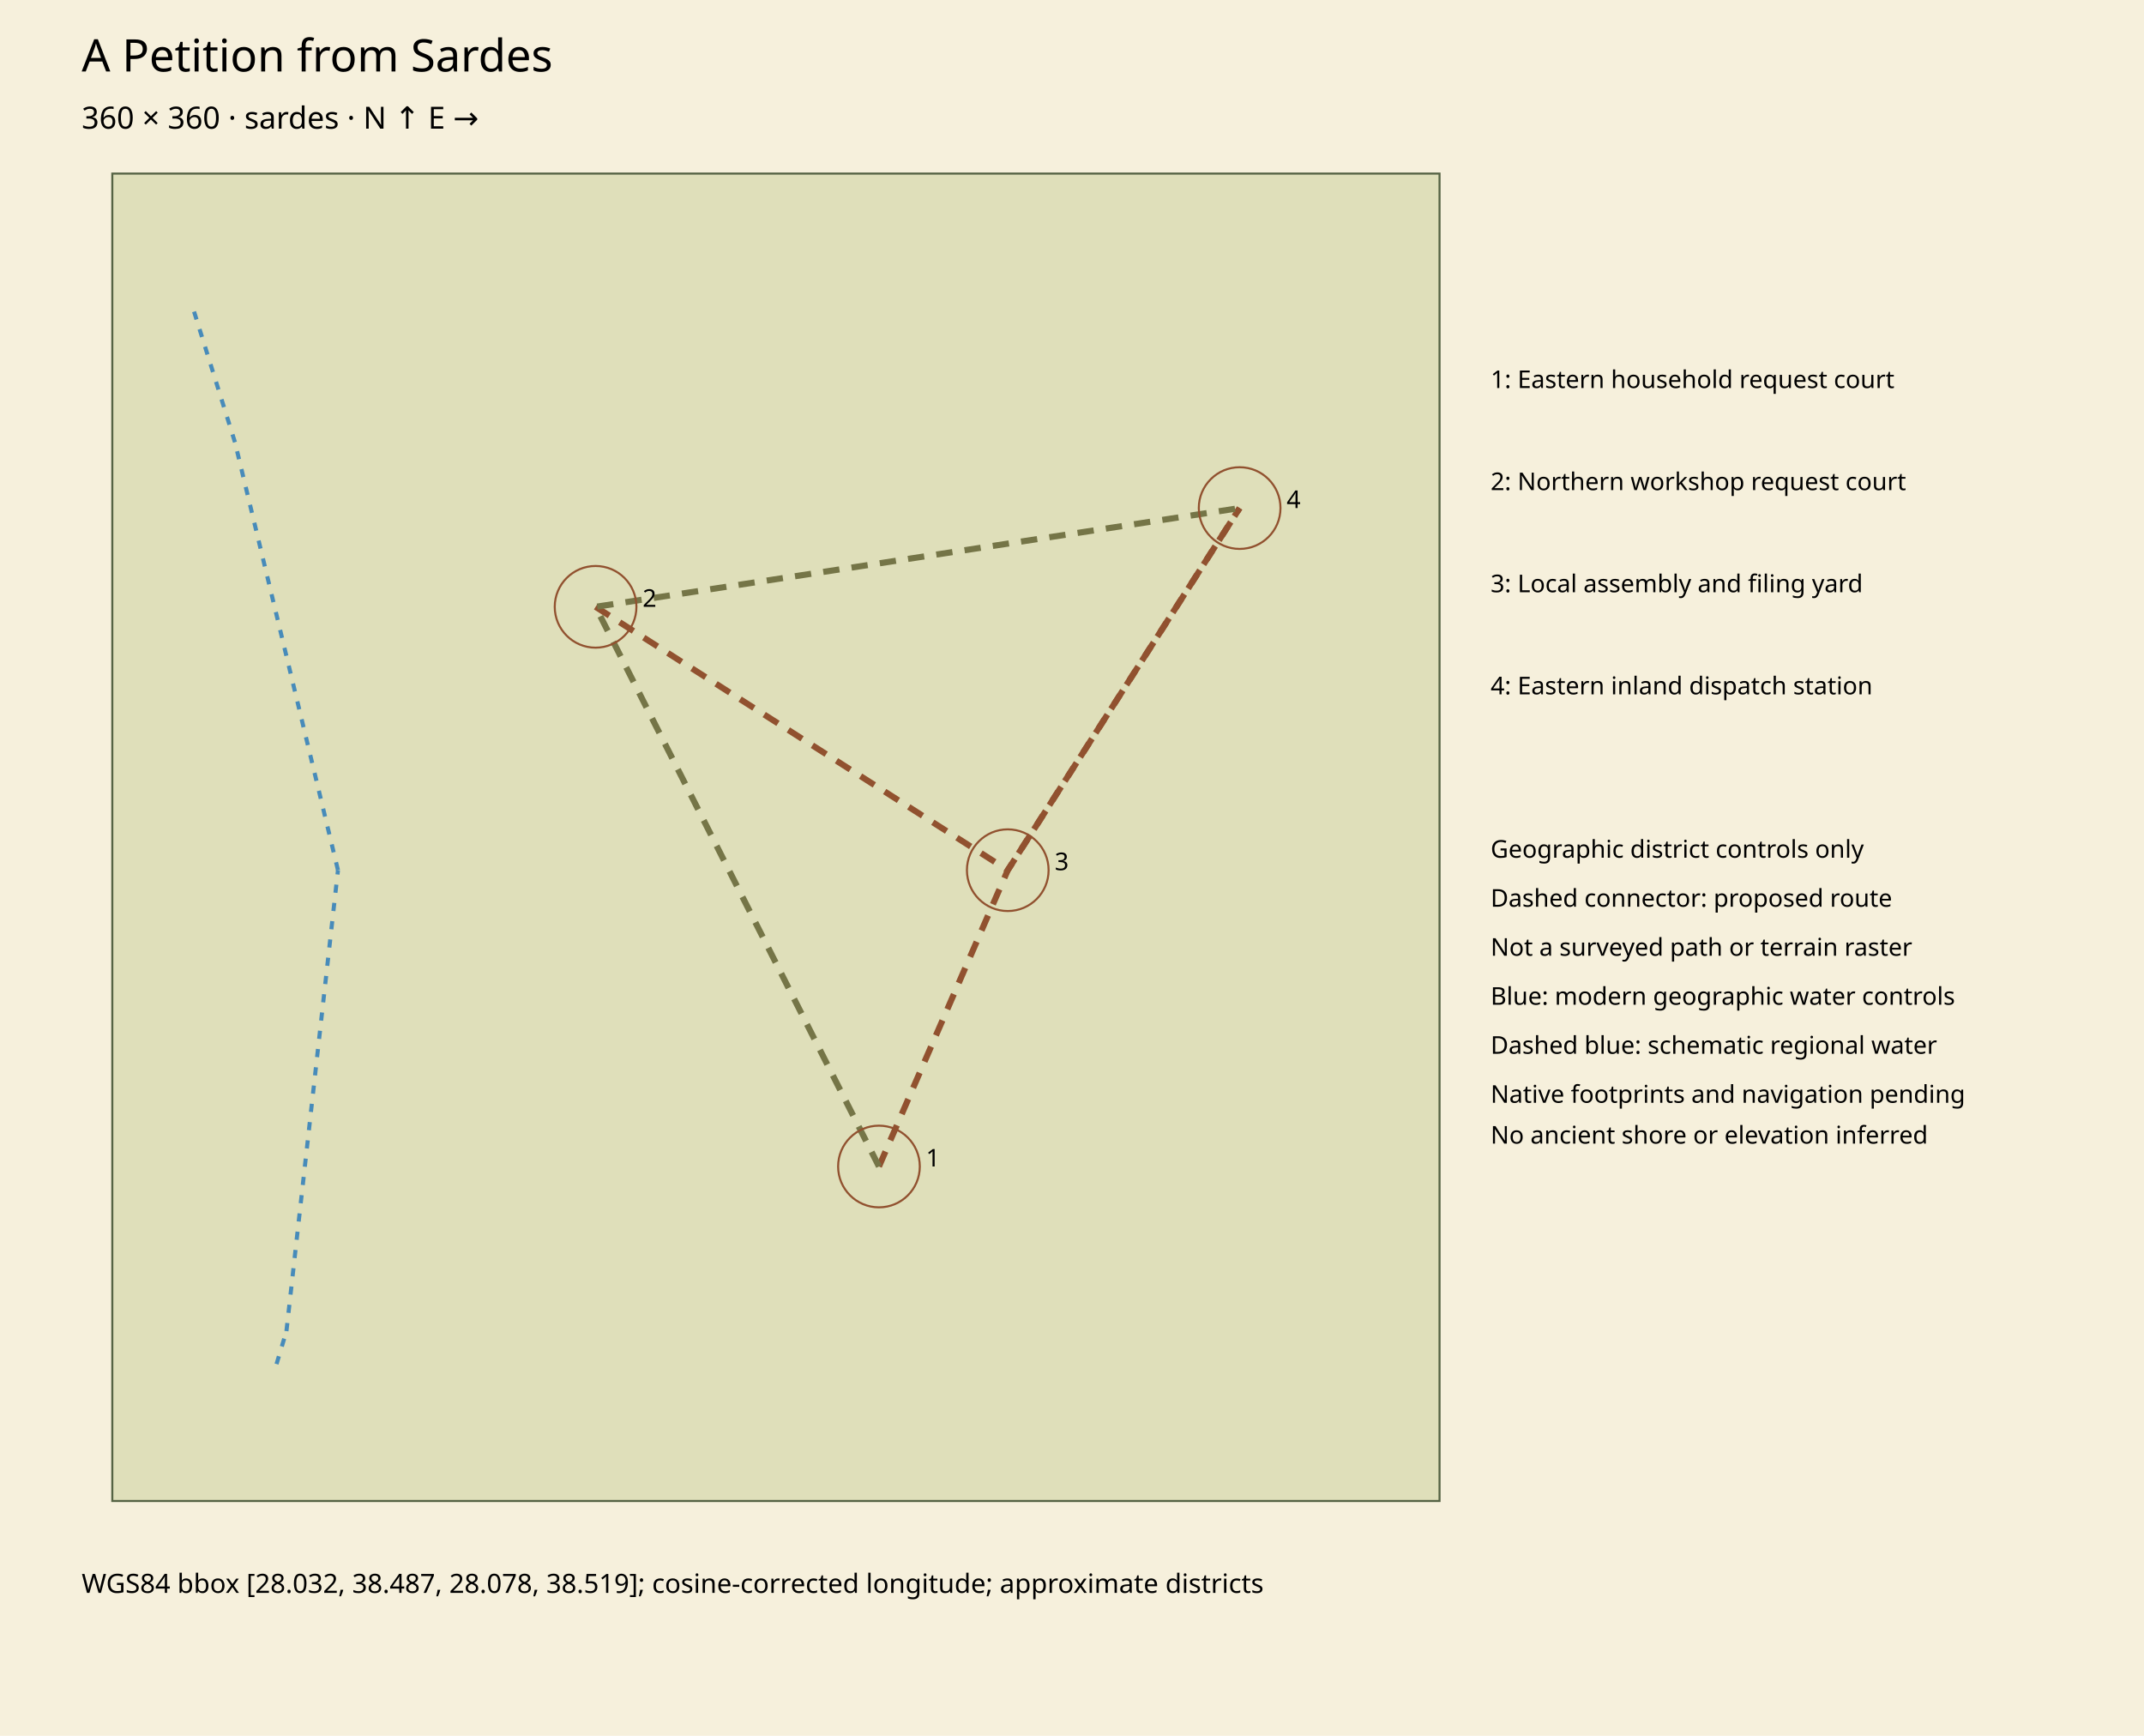
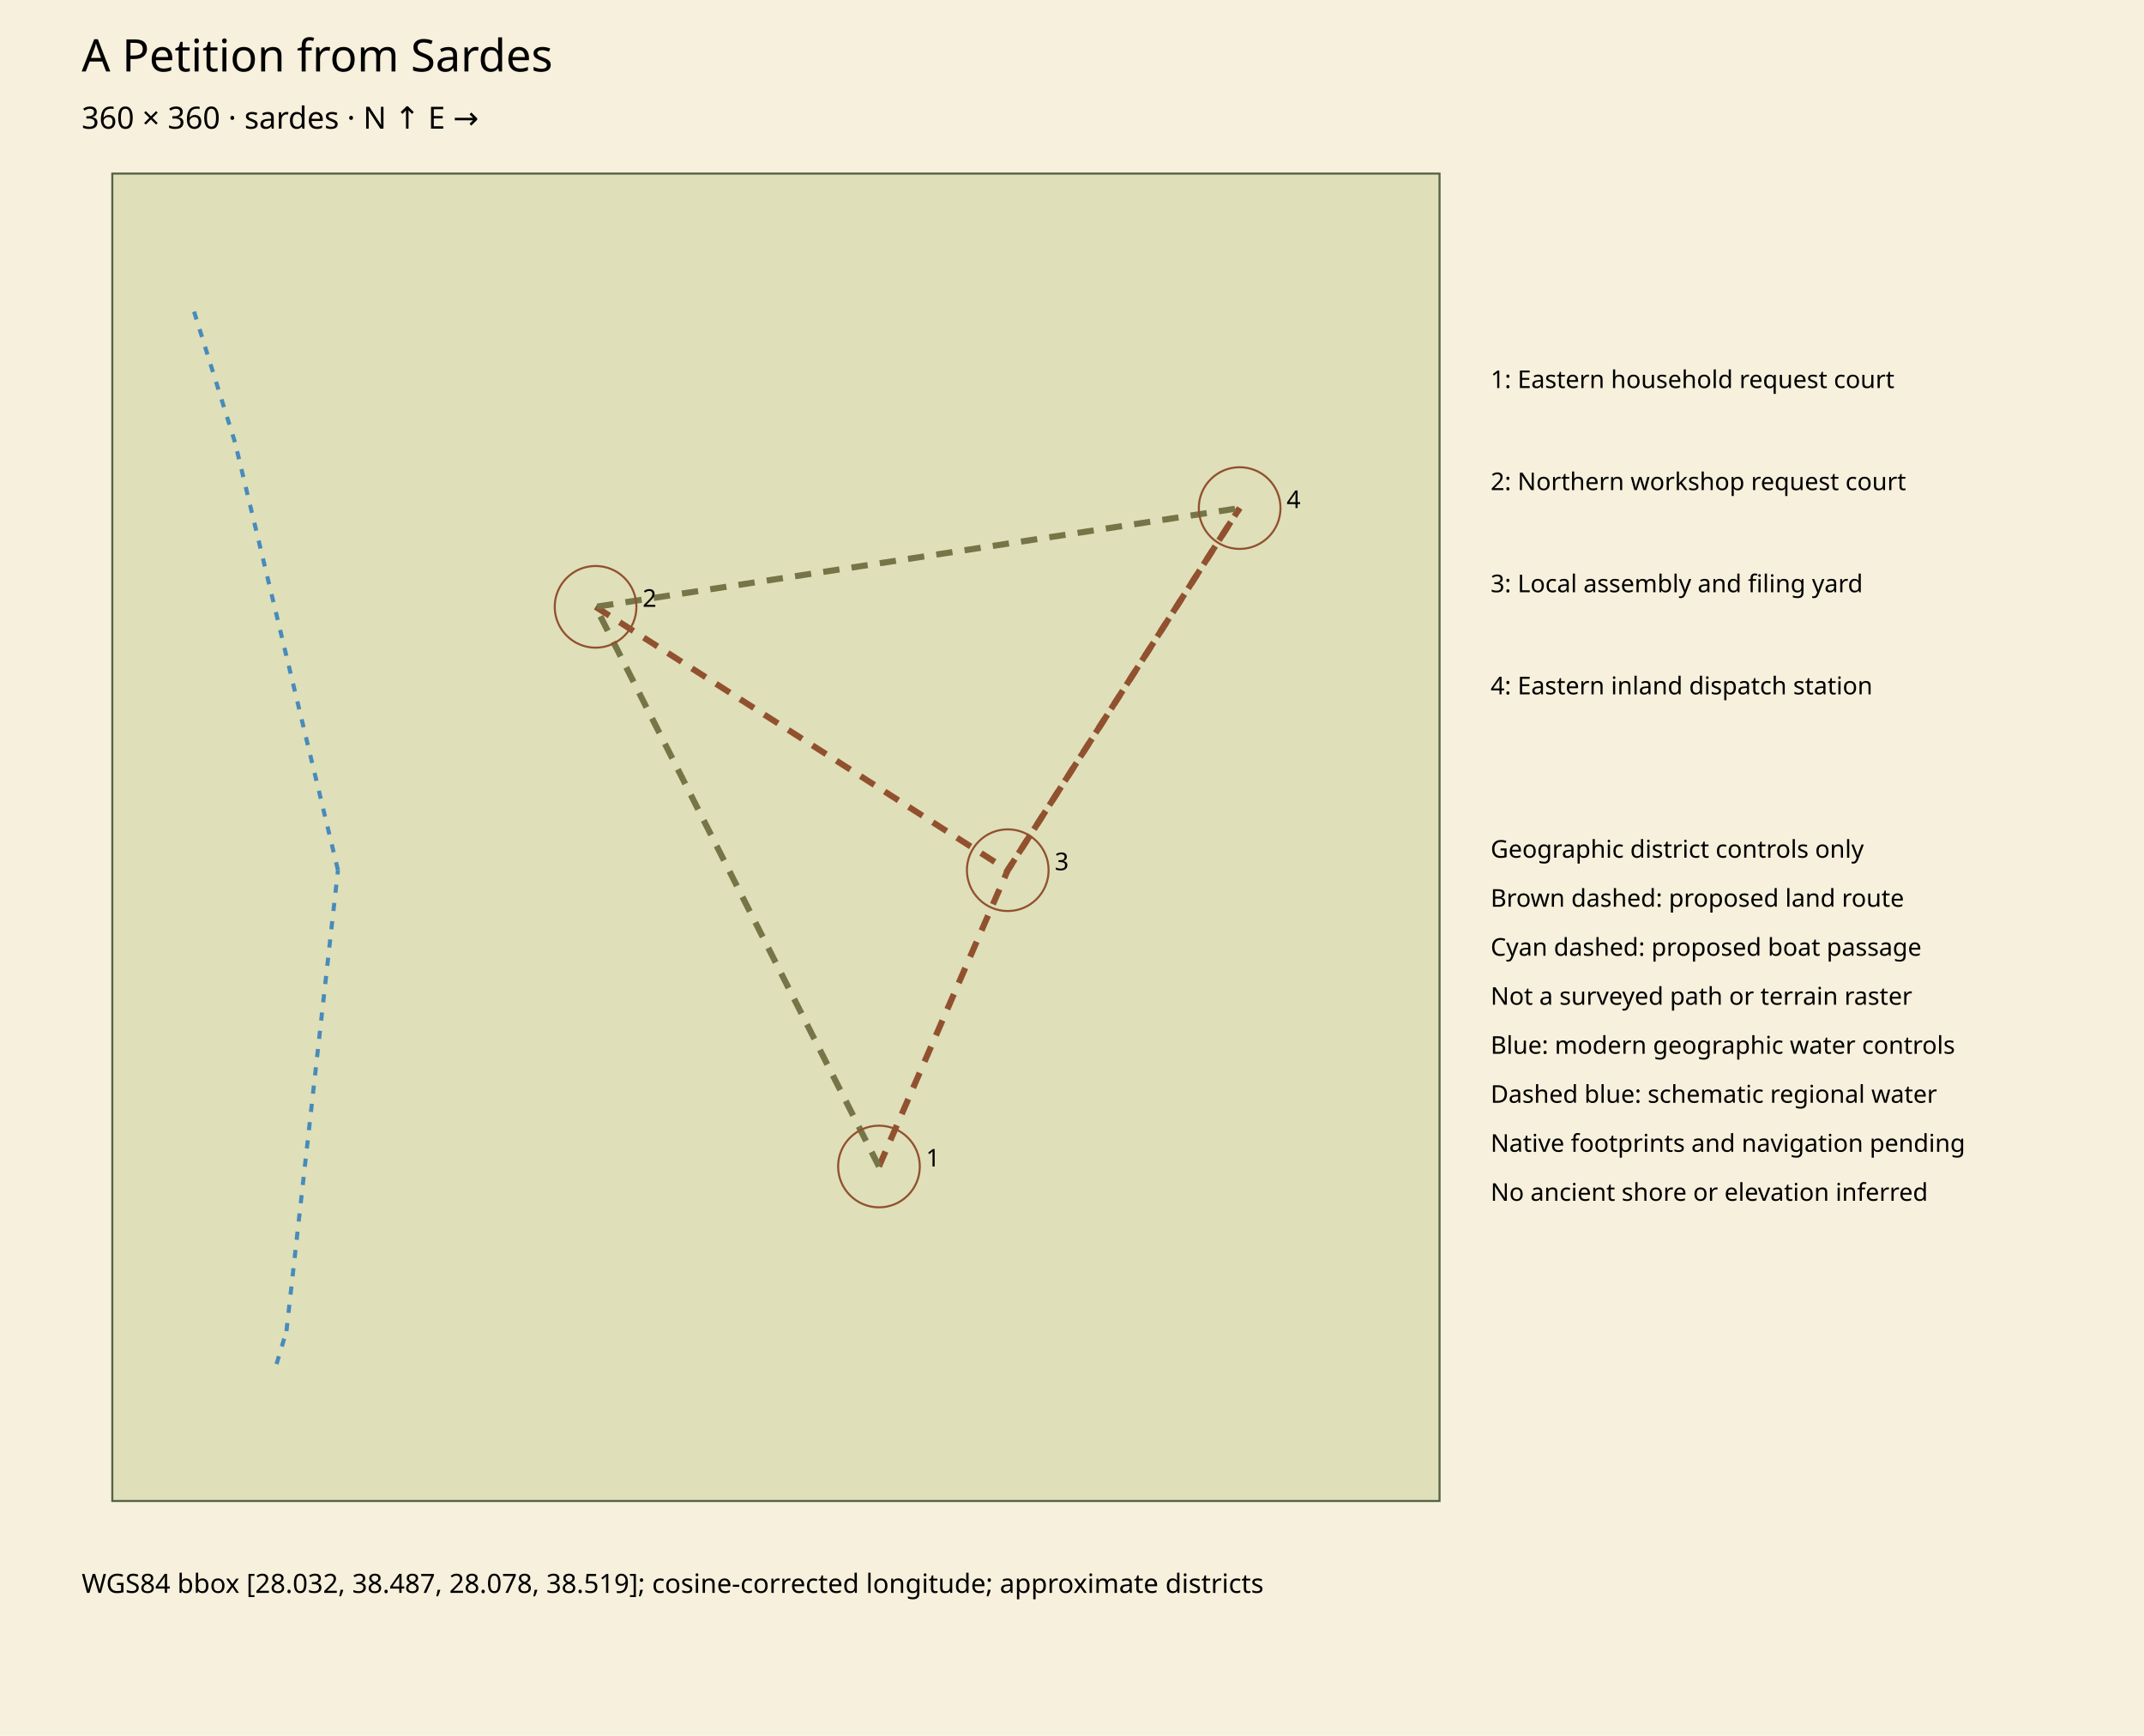
<svg xmlns="http://www.w3.org/2000/svg" viewBox="0 0 1050 850" role="img" aria-label="A Petition from Sardes geographic districts">
  <rect width="1050" height="850" fill="#f6f0dc" />
  <rect x="55" y="85" width="650" height="650" fill="#dfdfba" stroke="#556344" />
  <text x="40" y="35" font-family="sans-serif" font-size="22">A Petition from Sardes</text>
  <text x="40" y="63" font-family="sans-serif" font-size="15">360 × 360 · sardes · N ↑ E →</text>
  <polyline data-control="schematic-water" points="135.43,667.95 140.28,651.82" fill="none" stroke="#478bba" stroke-width="2" stroke-dasharray="4 5" />
  <polyline data-control="schematic-water" points="140.28,651.82 165.52,426.11" fill="none" stroke="#478bba" stroke-width="2" stroke-dasharray="4 5" />
  <polyline data-control="schematic-water" points="165.52,426.11 115.06,216.54" fill="none" stroke="#478bba" stroke-width="2" stroke-dasharray="4 5" />
  <polyline data-control="schematic-water" points="115.06,216.54 94.87,152.05" fill="none" stroke="#478bba" stroke-width="2" stroke-dasharray="4 5" />
  <polyline data-corridor="household-road" points="430.46,571.21 493.54,426.11 607.10,248.79" fill="none" stroke="#91512f" stroke-width="3" stroke-dasharray="8 6" />
  <polyline data-corridor="workshop-road" points="291.68,297.15 493.54,426.11 607.10,248.79" fill="none" stroke="#91512f" stroke-width="3" stroke-dasharray="8 6" />
  <polyline data-corridor="relief" points="430.46,571.21 291.68,297.15 607.10,248.79" fill="none" stroke="#757547" stroke-width="3" stroke-dasharray="8 6" />
  <circle cx="430.46" cy="571.21" r="20" fill="none" stroke="#91512f" />
  <text x="453.46" y="571.21" font-family="sans-serif">1</text>
  <text x="730" y="190" font-family="sans-serif" font-size="12">1: Eastern household request court</text>
  <circle cx="291.68" cy="297.15" r="20" fill="none" stroke="#91512f" />
  <text x="314.68" y="297.15" font-family="sans-serif">2</text>
  <text x="730" y="240" font-family="sans-serif" font-size="12">2: Northern workshop request court</text>
  <circle cx="493.54" cy="426.11" r="20" fill="none" stroke="#91512f" />
  <text x="516.54" y="426.11" font-family="sans-serif">3</text>
  <text x="730" y="290" font-family="sans-serif" font-size="12">3: Local assembly and filing yard</text>
  <circle cx="607.10" cy="248.79" r="20" fill="none" stroke="#91512f" />
  <text x="630.10" y="248.79" font-family="sans-serif">4</text>
  <text x="730" y="340" font-family="sans-serif" font-size="12">4: Eastern inland dispatch station</text>
  <text x="730" y="420" font-family="sans-serif" font-size="12">Geographic district controls only</text>
-   <text x="730" y="444" font-family="sans-serif" font-size="12">Dashed connector: proposed route</text>
-   <text x="730" y="468" font-family="sans-serif" font-size="12">Not a surveyed path or terrain raster</text>
-   <text x="730" y="492" font-family="sans-serif" font-size="12">Blue: modern geographic water controls</text>
-   <text x="730" y="516" font-family="sans-serif" font-size="12">Dashed blue: schematic regional water</text>
-   <text x="730" y="540" font-family="sans-serif" font-size="12">Native footprints and navigation pending</text>
-   <text x="730" y="560" font-family="sans-serif" font-size="12">No ancient shore or elevation inferred</text>
+   <text x="730" y="444" font-family="sans-serif" font-size="12">Brown dashed: proposed land route</text>
+   <text x="730" y="468" font-family="sans-serif" font-size="12">Cyan dashed: proposed boat passage</text>
+   <text x="730" y="492" font-family="sans-serif" font-size="12">Not a surveyed path or terrain raster</text>
+   <text x="730" y="516" font-family="sans-serif" font-size="12">Blue: modern geographic water controls</text>
+   <text x="730" y="540" font-family="sans-serif" font-size="12">Dashed blue: schematic regional water</text>
+   <text x="730" y="564" font-family="sans-serif" font-size="12">Native footprints and navigation pending</text>
+   <text x="730" y="588" font-family="sans-serif" font-size="12">No ancient shore or elevation inferred</text>
  <text x="40" y="780" font-family="sans-serif" font-size="13">WGS84 bbox [28.032, 38.487, 28.078, 38.519]; cosine-corrected longitude; approximate districts</text>
</svg>
